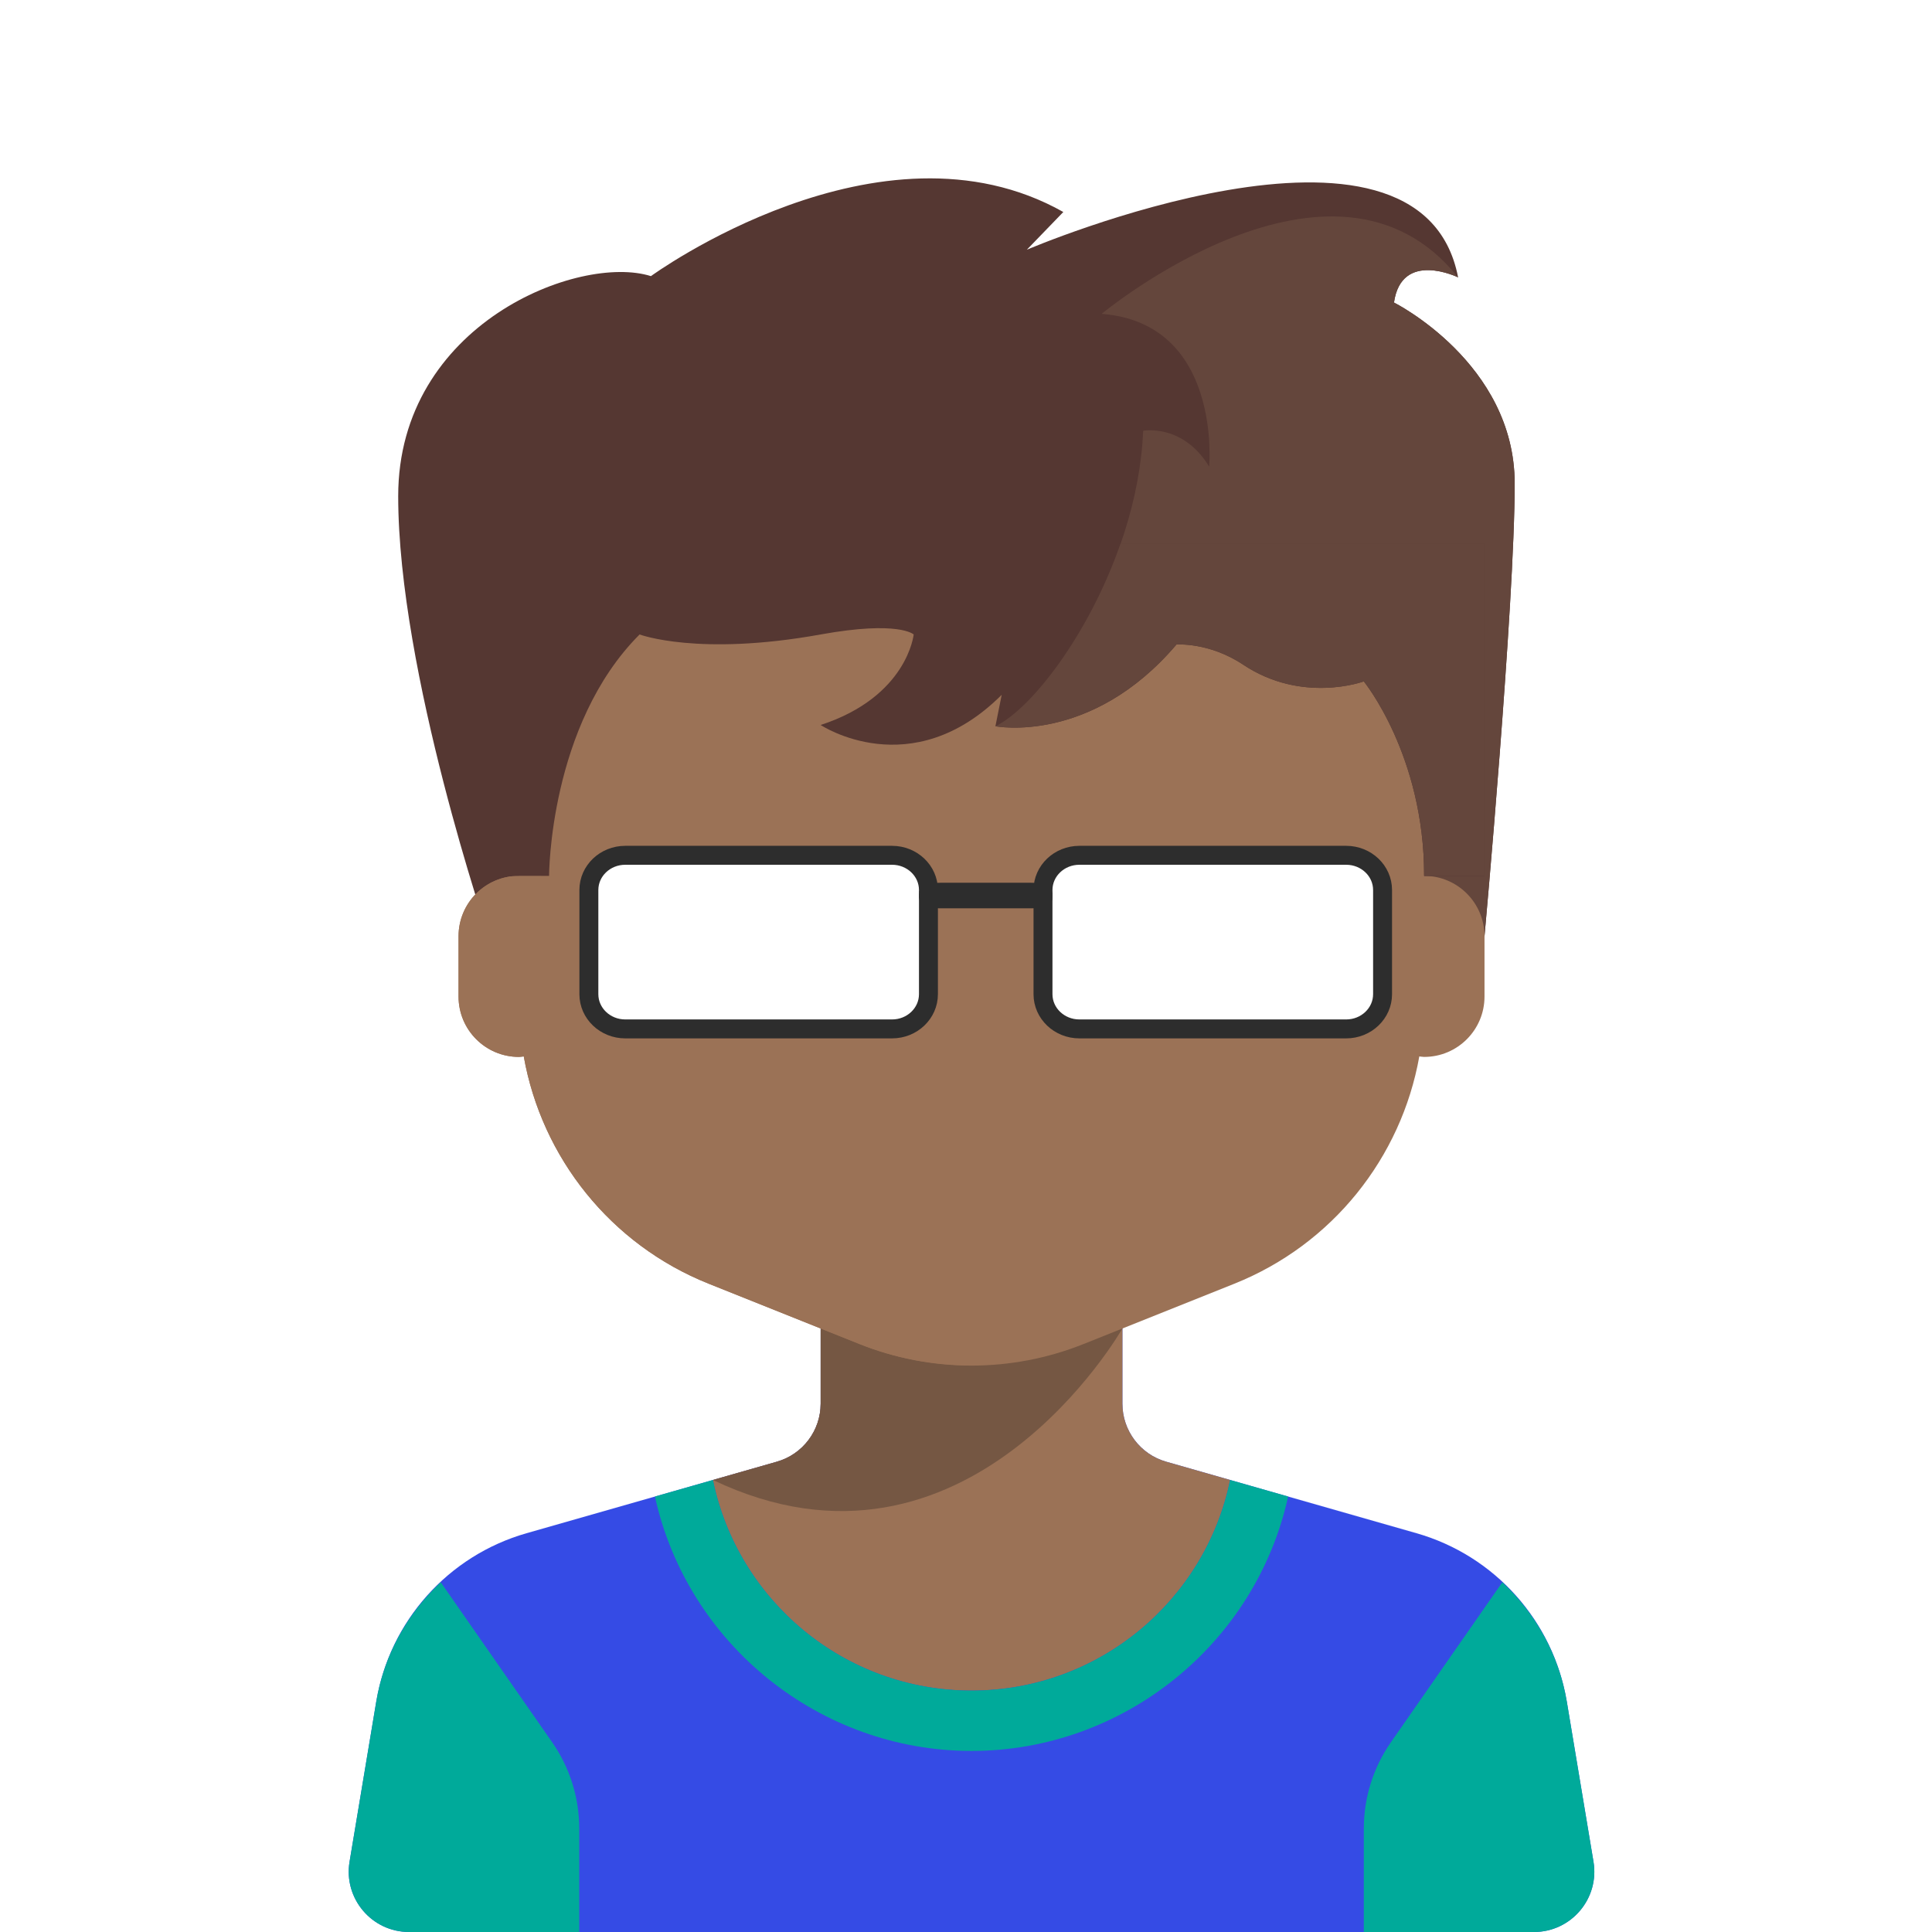
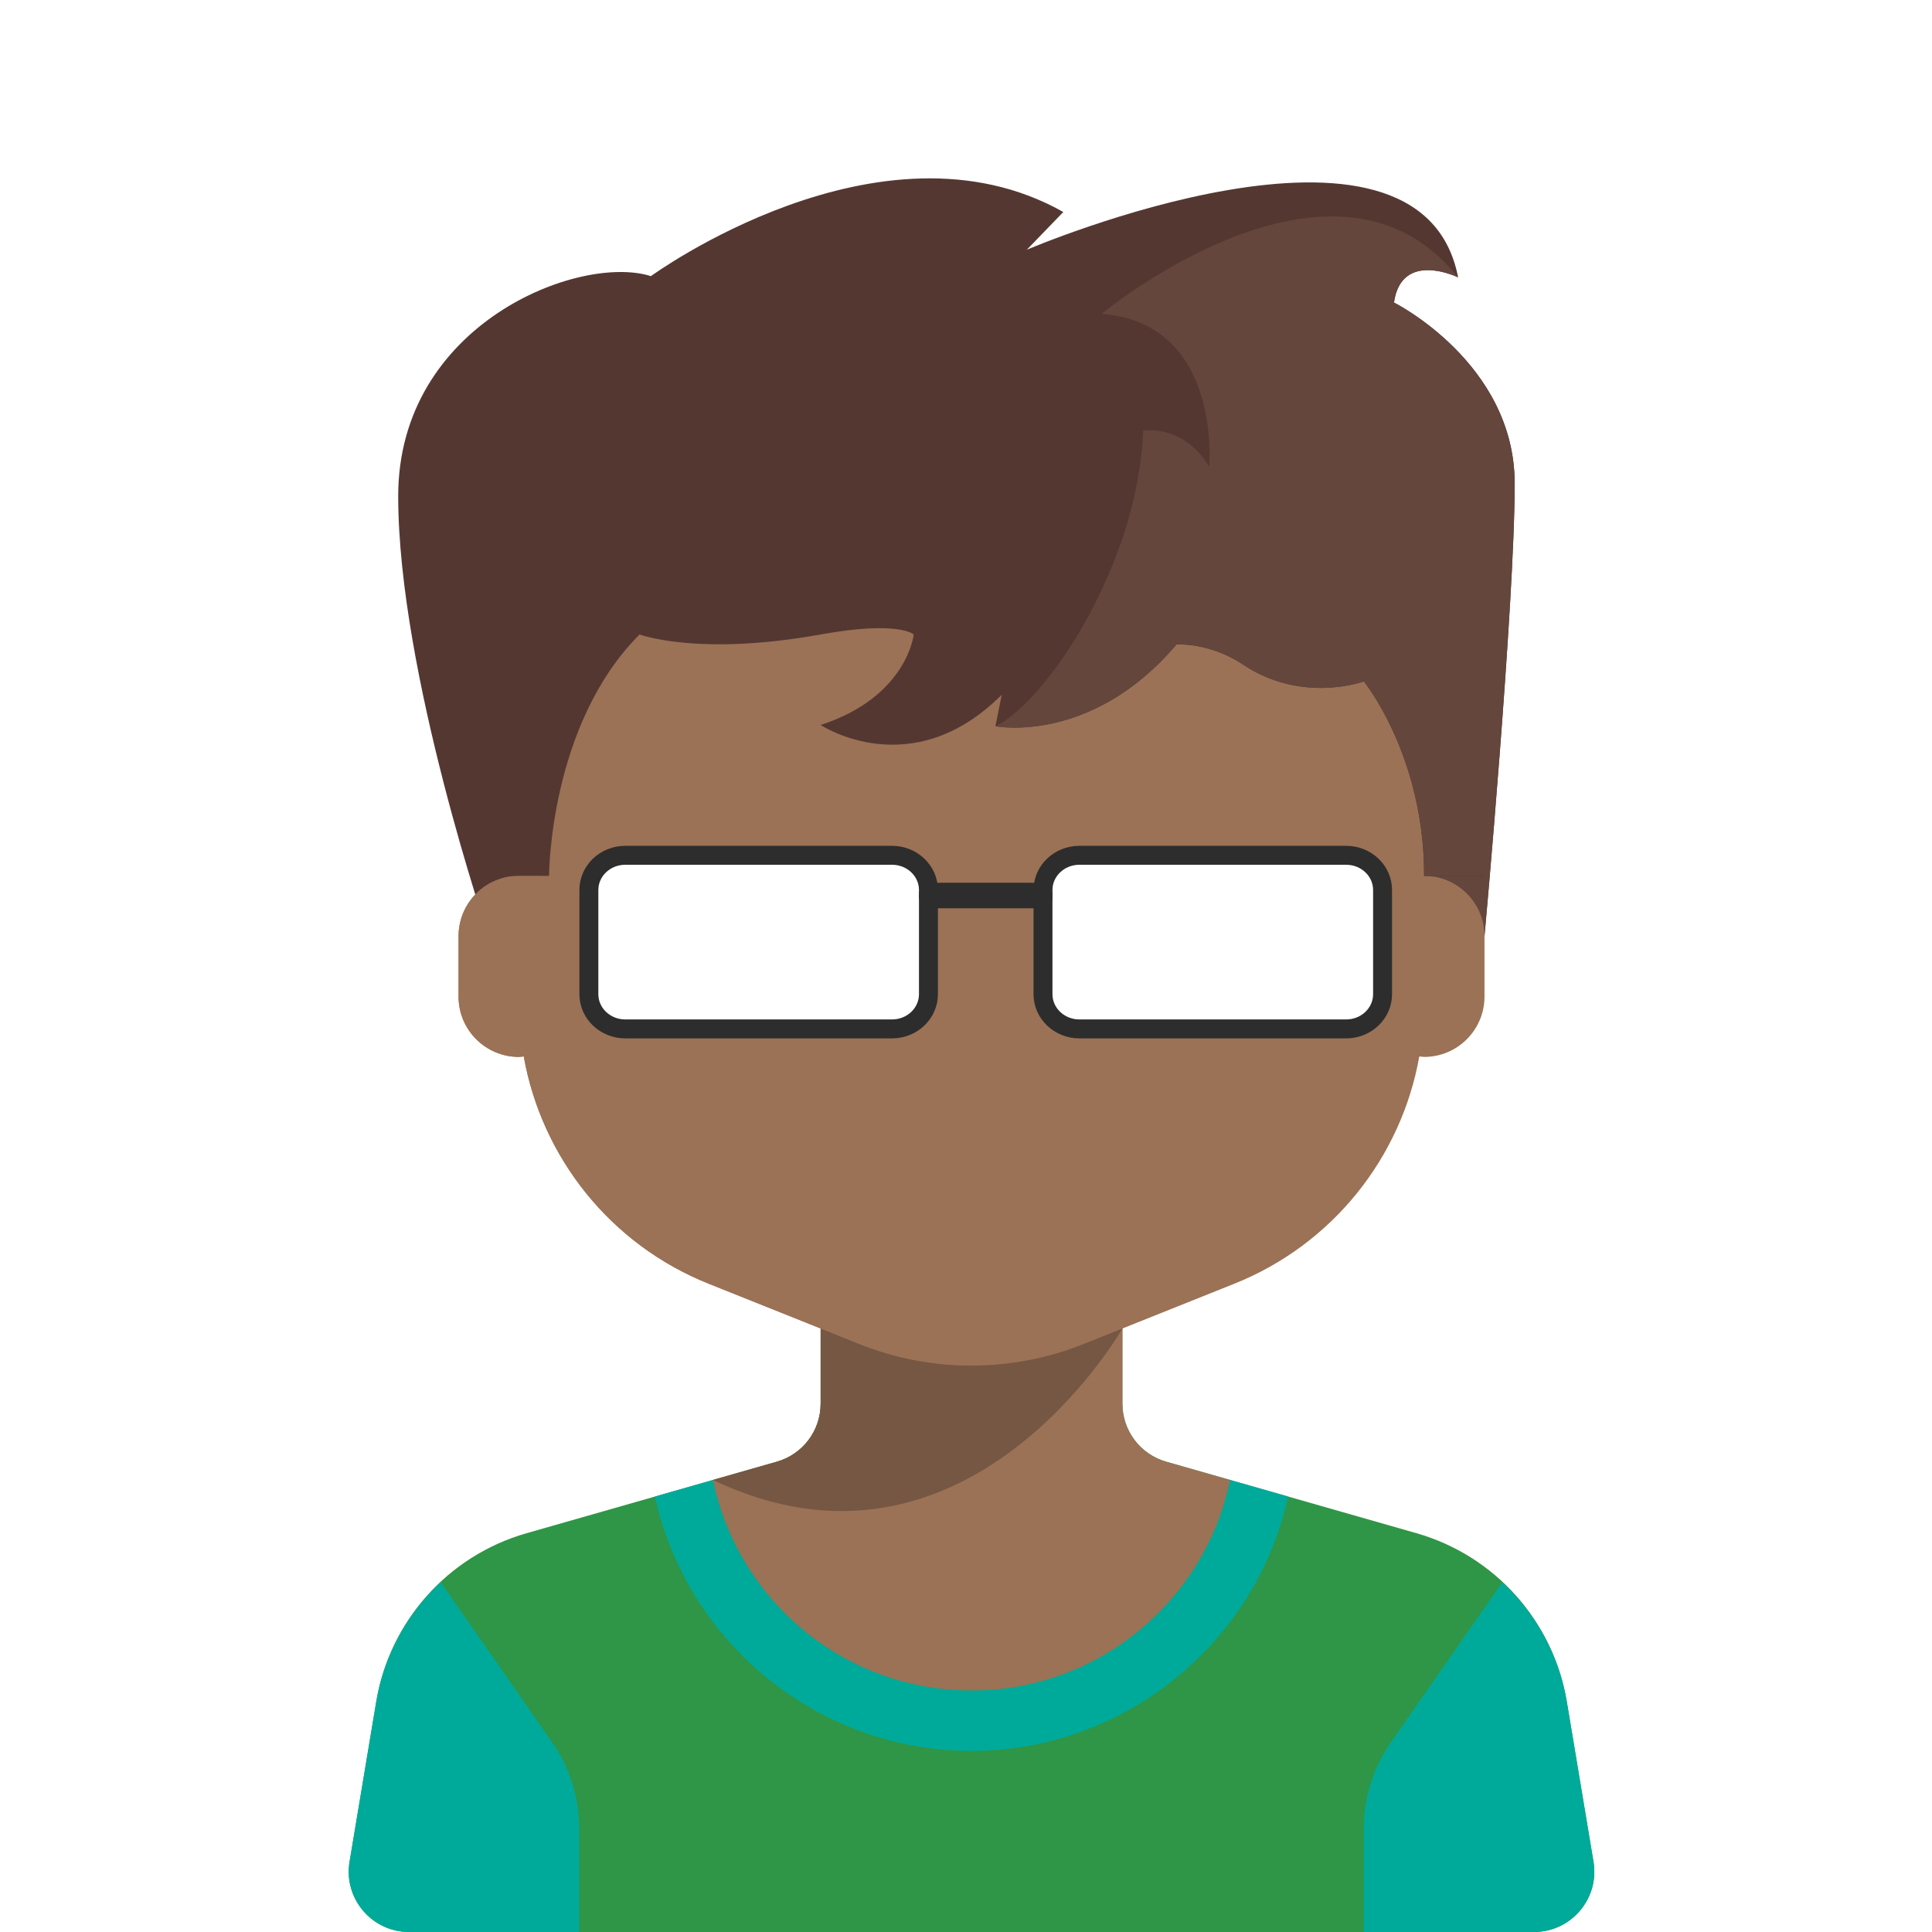
- <svg xmlns="http://www.w3.org/2000/svg" version="1.1" id="Layer_1" x="0px" y="0px" width="612px" height="612px" viewBox="0 0 612 612" enable-background="new 0 0 612 612" xml:space="preserve">
+ <svg xmlns="http://www.w3.org/2000/svg" version="1.1" x="0px" y="0px" width="612px" height="612px" viewBox="0 0 612 612" enable-background="new 0 0 612 612" xml:space="preserve">
  <g id="Layer_2">
    <rect fill="#FFFFFF" width="612" height="612" />
  </g>
-   <g id="Layer_1_1_">
-     <path fill="#354BE5" d="M355.543,411.269v33.372c0,8.535,5.66,16.037,13.865,18.382l79.29,22.653   c24.837,7.097,43.371,27.856,47.618,53.336l8.455,50.728c1.941,11.652-7.044,22.26-18.856,22.26h-356.33   c-11.813,0-20.8-10.608-18.857-22.26l8.456-50.728c4.246-25.479,22.78-46.239,47.618-53.336l79.291-22.653   c8.208-2.346,13.865-9.848,13.865-18.382v-33.372H355.543z" />
-     <path fill="#9B7256" d="M307.75,535.53c40.396,0,74.094-28.642,81.919-66.721l-20.26-5.787   c-8.207-2.346-13.864-9.848-13.864-18.382V411.27h-95.587v33.372c0,8.536-5.659,16.036-13.865,18.382l-20.26,5.787   C233.657,506.891,267.355,535.53,307.75,535.53z" />
-     <path fill="#755743" d="M355.543,420.828l-26.286-9.56h-69.299v33.372c0,8.536-5.659,16.036-13.865,18.382l-20.26,5.787v0.003   C306.412,507.239,355.543,420.828,355.543,420.828z" />
-     <path fill="#553732" d="M441.572,95.833c2.39-16.728,20.313-7.966,20.313-7.966c-11.948-62.131-136.608-8.762-136.608-8.762   l11.551-11.949C278.778,34.448,206.192,87.47,206.192,87.47c-22.702-7.17-80.054,15.135-80.054,69.698   c0,55.759,28.676,139.397,28.676,139.397h315.434c0,0,9.56-105.146,9.56-143.379S441.572,95.833,441.572,95.833z" />
-     <path fill="#64463C" d="M461.883,87.868c-39.429-49.386-112.911,11.551-112.911,11.551c38.235,2.987,34.054,48.39,34.054,48.39   c-8.364-13.741-20.909-11.351-20.909-11.351c-1.793,43.611-31.066,86.028-46.799,93.595l0.799,66.512h154.132   c0,0,9.56-105.145,9.56-143.379s-38.234-57.352-38.234-57.352C443.961,79.105,461.883,87.868,461.883,87.868z" />
-     <path fill="#9B7256" d="M451.13,277.448V191.42H164.371v86.028c-10.558,0-19.117,8.558-19.117,19.117v19.119   c0,10.558,8.559,19.116,19.117,19.116c0.527,0,1.022-0.114,1.538-0.155c5.72,32.106,27.547,59.582,58.548,71.982l47.793,19.117   c22.789,9.116,48.211,9.116,71,0l47.794-19.117c31.003-12.4,52.83-39.876,58.549-71.982c0.517,0.043,1.011,0.155,1.536,0.155   c10.56,0,19.117-8.56,19.117-19.116v-19.119C470.247,286.006,461.688,277.448,451.13,277.448z" />
-     <path fill="#9B7256" d="M412.896,191.42H164.371v86.027c-10.558,0-19.117,8.558-19.117,19.117v19.116   c0,10.559,8.559,19.117,19.117,19.117c0.527,0,1.022-0.113,1.538-0.154c5.72,32.106,27.547,59.584,58.548,71.981l47.793,19.117   c10.788,4.315,22.168,6.517,33.578,6.746c-32.438-14.396-56.47-37.657-72.066-56.667c-14.009-17.077-21.599-38.461-21.599-60.551   V245.12c0-9.913,7.574-18.31,17.461-19.022c15.709-1.133,30.237-6.003,39.891-6.003c28.676,0,66.91-9.559,124.263,9.559   c37.389,12.462,47.794-9.559,47.794-9.559L412.896,191.42z" />
-     <path fill="#553732" d="M173.93,277.448c0,0,0-47.793,28.676-76.469c0,0,18.569,7.009,57.352,0c24.792-4.48,29.473,0,29.473,0   s-1.992,19.715-29.473,28.676c0,0,28.675,19.117,57.352-9.559l-1.992,9.957c0,0,30.27,5.974,57.353-25.888   c0,0,10.356-0.797,21.109,6.372c18.762,12.507,38.233,5.31,38.233,5.31s19.117,23.366,19.117,61.601h19.117V172.301H154.812   v105.146L173.93,277.448L173.93,277.448L173.93,277.448z" />
-     <path fill="#64463C" d="M372.669,204.166c0,0,10.356-0.798,21.109,6.373c18.762,12.508,38.233,5.31,38.233,5.31   s19.117,23.366,19.117,61.601h19.117V172.304H354.91c-10.075,28.898-28.299,52.318-39.59,57.75   C315.316,230.053,345.586,236.027,372.669,204.166z" />
+   <g id="Layer_1">
+     <path fill="#2E9646" d="M355.543,411.269v33.372c0,8.535,5.66,16.037,13.865,18.381l79.29,22.654   c24.837,7.096,43.371,27.856,47.618,53.336l8.455,50.727c1.942,11.653-7.043,22.26-18.856,22.26h-356.33   c-11.813,0-20.8-10.608-18.857-22.26l8.456-50.727c4.246-25.48,22.78-46.24,47.618-53.336l79.291-22.654   c8.208-2.345,13.865-9.847,13.865-18.381v-33.372H355.543z" />
+     <path fill="#9B7256" d="M307.75,535.53c40.396,0,74.094-28.641,81.919-66.72l-20.26-5.788c-8.207-2.345-13.864-9.847-13.864-18.381   V411.27h-95.587v33.372c0,8.536-5.659,16.036-13.865,18.381l-20.26,5.788C233.657,506.891,267.355,535.53,307.75,535.53z" />
+     <path fill="#755743" d="M355.543,420.828l-26.286-9.559h-69.299v33.372c0,8.536-5.659,16.036-13.865,18.381l-20.26,5.788v0.002   C306.412,507.239,355.543,420.828,355.543,420.828z" />
+     <path fill="#553732" d="M441.572,95.833c2.39-16.728,20.313-7.966,20.313-7.966c-11.948-62.131-136.609-8.762-136.609-8.762   l11.551-11.949C278.778,34.448,206.192,87.47,206.192,87.47c-22.702-7.17-80.054,15.135-80.054,69.698   c0,55.759,28.676,139.397,28.676,139.397h315.434c0,0,9.56-105.146,9.56-143.379S441.572,95.833,441.572,95.833z" />
+     <path fill="#64463C" d="M461.883,87.868c-39.429-49.386-112.911,11.551-112.911,11.551c38.235,2.987,34.053,48.39,34.053,48.39   c-8.364-13.741-20.909-11.351-20.909-11.351c-1.793,43.611-31.066,86.028-46.799,93.595l0.799,66.512h154.132   c0,0,9.56-105.145,9.56-143.379c0-38.234-38.235-57.352-38.235-57.352C443.961,79.105,461.883,87.868,461.883,87.868z" />
+     <path fill="#9B7256" d="M451.13,277.448V191.42H164.371v86.028c-10.558,0-19.117,8.558-19.117,19.117v19.118   c0,10.558,8.559,19.117,19.117,19.117c0.527,0,1.022-0.114,1.538-0.155c5.72,32.106,27.547,59.582,58.548,71.982l47.793,19.117   c22.789,9.116,48.211,9.116,71,0l47.794-19.117c31.003-12.4,52.83-39.876,58.549-71.982c0.516,0.042,1.01,0.155,1.536,0.155   c10.559,0,19.117-8.56,19.117-19.117v-19.118C470.247,286.006,461.688,277.448,451.13,277.448z" />
+     <path fill="#9B7256" d="M412.896,191.42H164.371v86.027c-10.558,0-19.117,8.558-19.117,19.117v19.116   c0,10.559,8.559,19.117,19.117,19.117c0.527,0,1.022-0.113,1.538-0.155c5.72,32.107,27.547,59.584,58.548,71.982l47.793,19.117   c10.788,4.316,22.168,6.517,33.578,6.746c-32.438-14.395-56.47-37.657-72.066-56.667c-14.009-17.077-21.599-38.461-21.599-60.55   V245.12c0-9.913,7.574-18.31,17.461-19.022c15.709-1.133,30.237-6.003,39.891-6.003c28.676,0,66.91-9.559,124.263,9.559   c37.389,12.462,47.794-9.559,47.794-9.559L412.896,191.42z" />
+     <path fill="#553732" d="M173.93,277.448c0,0,0-47.793,28.676-76.469c0,0,18.569,7.009,57.352,0c24.792-4.48,29.473,0,29.473,0   s-1.992,19.715-29.473,28.676c0,0,28.675,19.117,57.352-9.559l-1.993,9.957c0,0,30.27,5.974,57.353-25.888   c0,0,10.356-0.797,21.109,6.372c18.762,12.507,38.234,5.31,38.234,5.31s19.117,23.366,19.117,61.601h19.117V172.301H154.812   v105.146L173.93,277.448L173.93,277.448L173.93,277.448z" />
+     <path fill="#64463C" d="M372.669,204.166c0,0,10.356-0.798,21.109,6.373c18.762,12.508,38.234,5.31,38.234,5.31   s19.117,23.366,19.117,61.601h19.117V172.304H354.91c-10.075,28.898-28.299,52.318-39.59,57.75   C315.316,230.053,345.586,236.027,372.669,204.166z" />
    <g>
-       <path fill="#5A4137" d="M241.538,315.684L241.538,315.684c-7.918,0-14.338-6.42-14.338-14.338v-9.559    c0-7.918,6.42-14.338,14.338-14.338l0,0c7.918,0,14.338,6.419,14.338,14.338v9.559    C255.876,309.264,249.456,315.684,241.538,315.684z" />
-       <path fill="#5A4137" d="M384.918,315.684L384.918,315.684c-7.918,0-14.338-6.42-14.338-14.338v-9.559    c0-7.918,6.42-14.338,14.338-14.338l0,0c7.918,0,14.337,6.419,14.337,14.338v9.559    C399.255,309.264,392.836,315.684,384.918,315.684z" />
+       <path fill="#5A4137" d="M241.538,315.683L241.538,315.683c-7.918,0-14.338-6.42-14.338-14.338v-9.559    c0-7.918,6.42-14.338,14.338-14.338l0,0c7.918,0,14.338,6.419,14.338,14.338v9.559    C255.876,309.264,249.456,315.683,241.538,315.683z" />
+       <path fill="#5A4137" d="M384.918,315.683L384.918,315.683c-7.918,0-14.338-6.42-14.338-14.338v-9.559    c0-7.918,6.42-14.338,14.338-14.338l0,0c7.918,0,14.337,6.419,14.337,14.338v9.559    C399.255,309.264,392.836,315.683,384.918,315.683z" />
    </g>
    <g>
-       <path fill="#00AA9A" d="M307.75,554.648c48.072,0,89.983-33.815,100.289-80.588l-18.359-5.245l-0.011-0.003    c-7.825,38.076-41.522,66.719-81.919,66.719c-40.394,0-74.092-28.642-81.917-66.719l-0.011,0.003l-18.359,5.245    C217.768,520.831,259.677,554.648,307.75,554.648z" />
-       <path fill="#00AA9A" d="M139.616,501.218c-10.561,9.866-17.965,22.981-20.433,37.796l-8.455,50.727    c-1.942,11.652,7.043,22.26,18.856,22.26h53.902v-32.79c0-9.768-2.993-19.3-8.575-27.313L139.616,501.218z" />
-       <path fill="#00AA9A" d="M475.885,501.218c10.562,9.866,17.965,22.981,20.435,37.796l8.454,50.727    c1.941,11.652-7.043,22.261-18.856,22.261h-53.901v-32.79c0-9.768,2.994-19.3,8.575-27.314L475.885,501.218z" />
+       <path fill="#00AA9A" d="M307.75,554.648c48.072,0,89.983-33.815,100.289-80.587l-18.359-5.246l-0.011-0.002    c-7.825,38.076-41.523,66.718-81.919,66.718c-40.394,0-74.092-28.641-81.917-66.718l-0.011,0.002l-18.359,5.246    C217.768,520.831,259.677,554.648,307.75,554.648z" />
+       <path fill="#00AA9A" d="M139.616,501.218c-10.561,9.866-17.965,22.981-20.433,37.796l-8.455,50.726    C108.786,601.393,117.771,612,129.584,612h53.902v-32.79c0-9.768-2.993-19.3-8.575-27.314L139.616,501.218z" />
+       <path fill="#00AA9A" d="M475.885,501.218c10.561,9.866,17.965,22.981,20.434,37.796l8.454,50.726    c1.942,11.653-7.043,22.261-18.856,22.261h-53.901v-32.79c0-9.768,2.994-19.3,8.575-27.314L475.885,501.218z" />
    </g>
    <g id="Layer_2_1_">
      <path fill="#FFFFFF" stroke="#2D2D2D" stroke-width="6" stroke-miterlimit="10" d="M294.103,314.934    c0,6.071-5.162,10.994-11.527,10.994h-84.512c-6.366,0-11.527-4.923-11.527-10.994v-33.008c0-6.072,5.161-10.995,11.527-10.995    h84.512c6.365,0,11.527,4.923,11.527,10.995V314.934z" />
      <path fill="#FFFFFF" stroke="#2D2D2D" stroke-width="6" stroke-miterlimit="10" d="M437.956,314.934    c0,6.071-5.163,10.994-11.527,10.994h-84.512c-6.366,0-11.527-4.923-11.527-10.994v-33.008c0-6.072,5.161-10.995,11.527-10.995    h84.512c6.364,0,11.527,4.923,11.527,10.995V314.934L437.956,314.934z" />
-       <path fill="#FFFFFF" stroke="#2D2D2D" stroke-width="6" stroke-miterlimit="10" d="M330.389,284.309c0,0.231-1.741,0.42-3.89,0.42    h-28.507c-2.147,0-3.889-0.188-3.889-0.42v-1.259c0-0.232,1.741-0.419,3.889-0.419h28.507c2.147,0,3.89,0.187,3.89,0.419V284.309z    " />
+       <path fill="#FFFFFF" stroke="#2D2D2D" stroke-width="6" stroke-miterlimit="10" d="M330.389,284.309c0,0.231-1.742,0.42-3.89,0.42    h-28.507c-2.147,0-3.889-0.188-3.889-0.42v-1.259c0-0.232,1.741-0.419,3.889-0.419h28.507c2.147,0,3.89,0.187,3.89,0.419V284.309z    " />
    </g>
  </g>
</svg>
